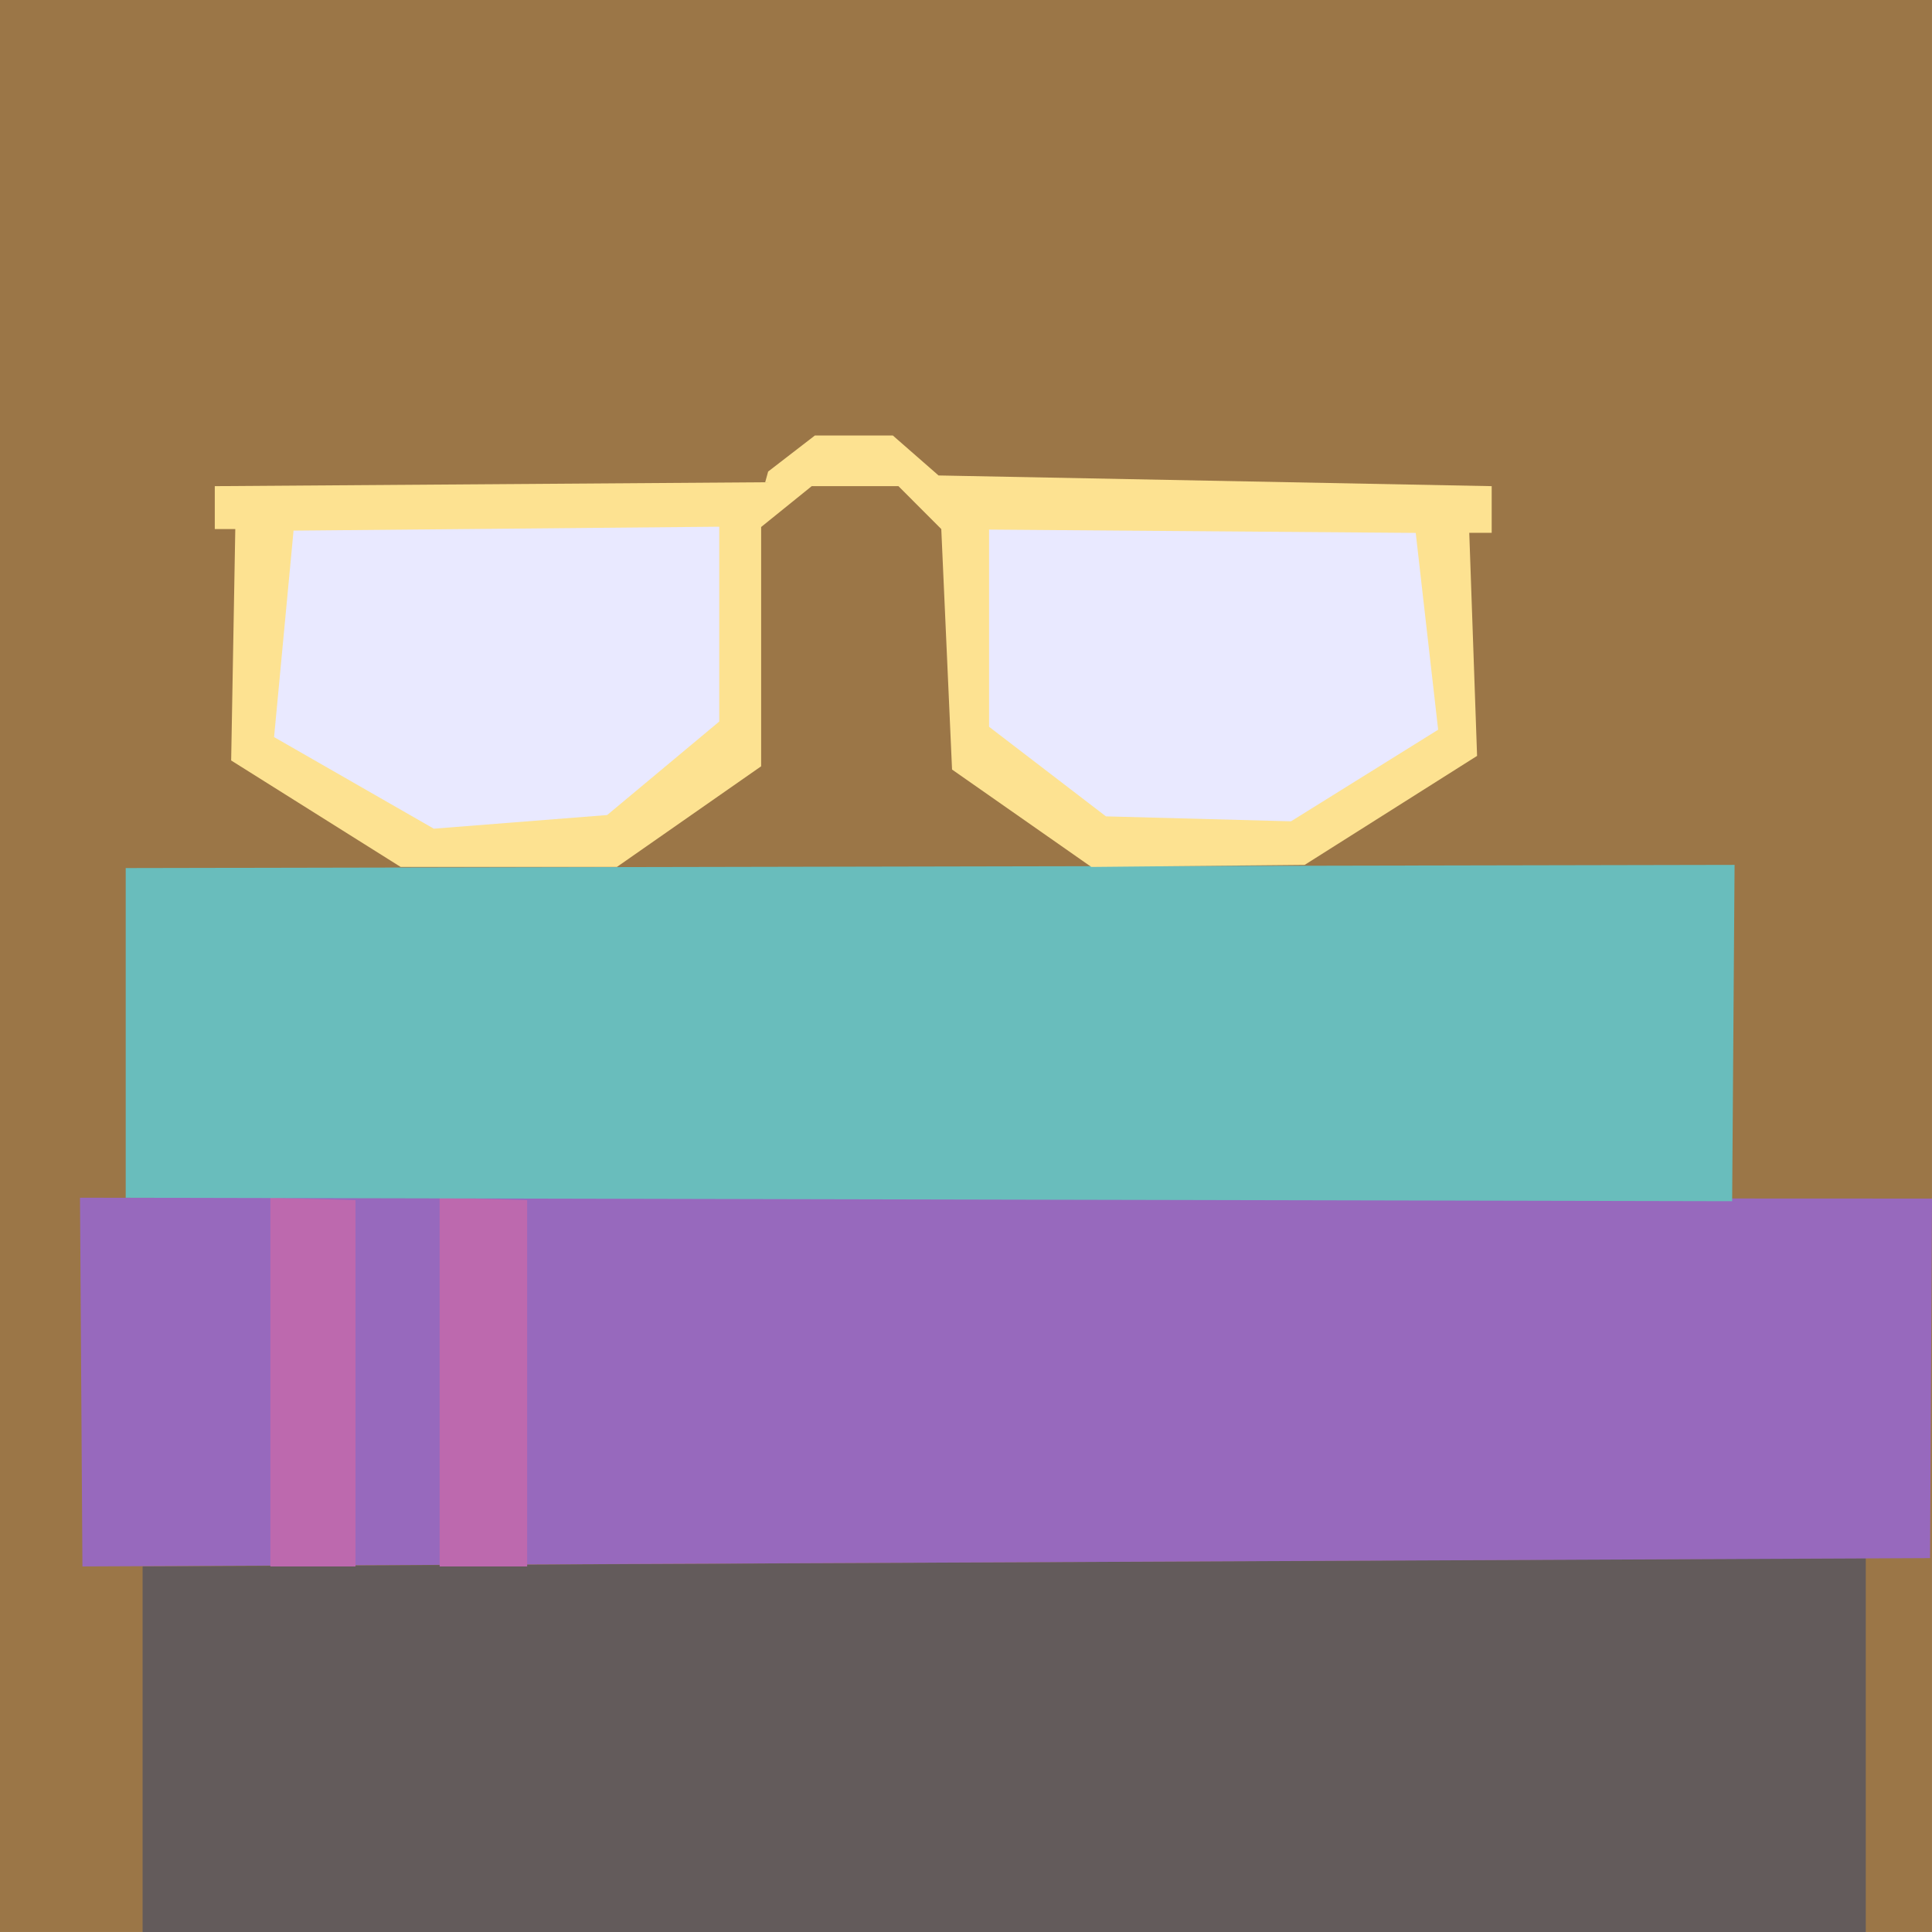
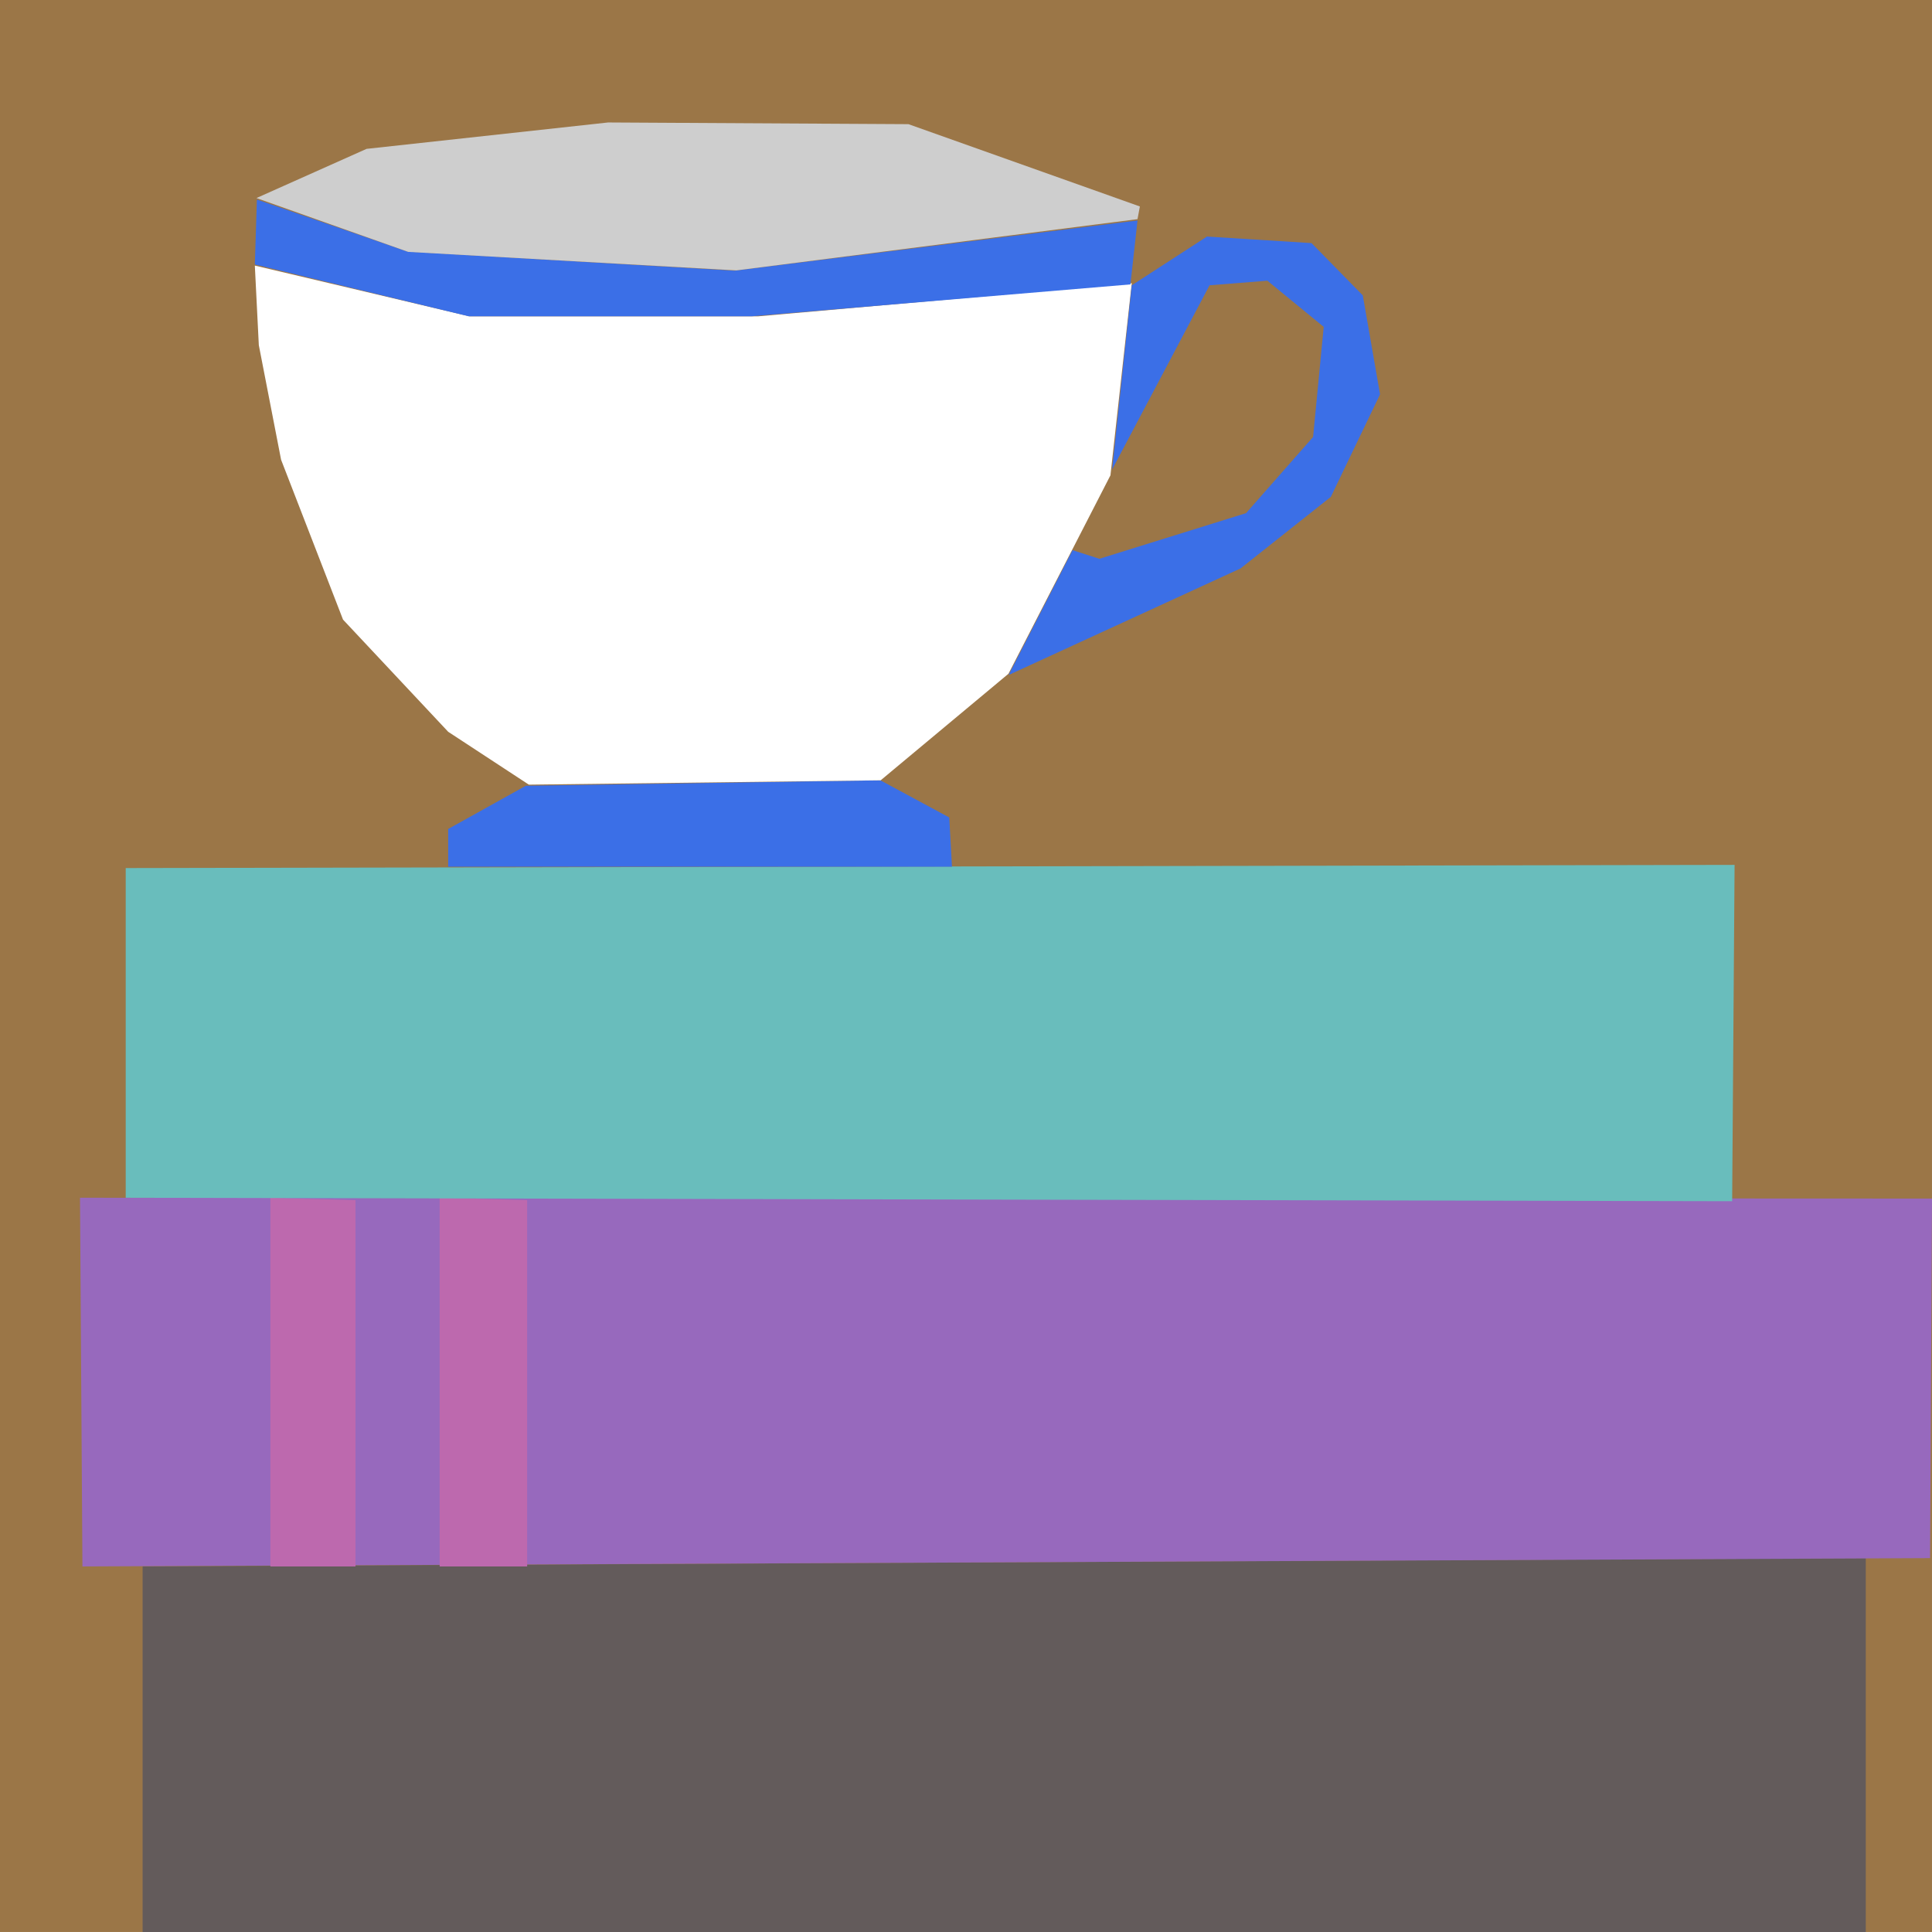
- <svg xmlns="http://www.w3.org/2000/svg" xmlns:xlink="http://www.w3.org/1999/xlink" version="1.1" preserveAspectRatio="xMidYMid meet" viewBox="354.722 54.722 262 262" width="262" height="262">
+ <svg xmlns="http://www.w3.org/2000/svg" xmlns:xlink="http://www.w3.org/1999/xlink" version="1.1" preserveAspectRatio="xMidYMid meet" viewBox="43.611 54.722 262 262" width="262" height="262">
  <defs>
-     <path d="M354.72 54.72L616.72 54.72L616.72 316.72L354.72 316.72L354.72 54.72Z" id="djKHcLnO4" />
-     <path d="M374.06 267.15L607.74 266.02L607.74 316.72L374.06 316.72L374.06 267.15Z" id="a4kQKeuDA" />
-     <path d="M365.57 217.15L616.72 217.26L616.46 266.02L365.9 267.15L365.57 217.15Z" id="d3TTRQMczm" />
-     <path d="M391.39 217.15L402.93 217.48L402.93 267.15L391.39 267.15L391.39 217.15Z" id="c4tu5SxoAQ" />
-     <path d="M414.34 217.15L426.21 217.47L426.21 267.15L414.34 267.15L414.34 217.15Z" id="a2i1uBjyAq" />
-     <path d="M371.77 172.44L589.95 172.01L589.62 217.62L371.77 217.15L371.77 172.44Z" id="a56TCSHKn4" />
-     <path d="M386.07 157.85L409.06 172.29L438.38 172.29L457.94 158.64L457.94 126.19L464.8 120.65L476.56 120.65L482.37 126.47L483.83 159.08L502.72 172.29L531.65 172.01L555.03 157.23L553.97 126.98L557.01 126.98L557.01 120.65L482 119.2L475.8 113.78L465.23 113.78L458.89 118.67L458.49 120.12L383.85 120.65L383.85 126.47L386.63 126.47L386.07 157.85Z" id="b37mgB2S0d" />
-     <path d="M391.89 154.68L413.55 167.1L437.06 165.25L452.26 152.57L452.26 126.15L394.53 126.68L391.89 154.68Z" id="e2O4sR8tZT" />
-     <path d="M488.85 153.28L504.7 165.43L529.8 166.1L549.75 153.68L546.71 126.99L488.85 126.54L488.85 153.28Z" id="b2UW7qxtq6" />
+     <path d="M43.61 54.72L305.61 54.72L305.61 316.72L43.61 316.72L43.61 54.72Z" id="b2zoUdSVdY" />
+     <path d="M62.95 267.15L296.63 266.02L296.63 316.72L62.95 316.72L62.95 267.15Z" id="a1XJg5AGq5" />
+     <path d="M54.46 217.15L305.61 217.26L305.35 266.02L54.79 267.15L54.46 217.15Z" id="a1TUp3Vfqs" />
+     <path d="M80.28 217.15L91.82 217.48L91.82 267.15L80.28 267.15L80.28 217.15Z" id="b21Gy6VkoL" />
+     <path d="M103.23 217.15L115.1 217.47L115.1 267.15L103.23 267.15L103.23 217.15Z" id="bRXv2izYP" />
+     <path d="M60.66 172.44L278.84 172.01L278.51 217.62L60.66 217.15L60.66 172.44Z" id="a7iTetJSmh" />
+     <path d="M104.39 167.14L114.92 161.28L163 160.54L172.34 165.58L172.71 172.26L104.39 172.26L104.39 167.14Z" id="a20VOcpiE" />
+     <path d="M180.37 146.09L194.2 119.18L197.09 93.13L146.4 97.62L107.28 97.62L78.17 90.74L78.71 101.53L81.73 117.07L90.13 138.75L104.39 153.96L115.33 161.13L163.04 160.54L180.37 146.09Z" id="i529CkqkDZ" />
+     <path d="M189.06 129.33L192.7 130.5L212.59 124.31L221.68 113.98L223.12 99.05L215.48 92.79L207.64 93.41L194.43 118.39L197.09 93.41L207.29 86.8L221.47 87.69L228.42 94.78L230.76 108.2L224.09 122.1L211.84 131.81L180.39 146.26L189.06 129.33Z" id="a8tnvwych" />
+     <path d="M145.6 97.61L107.15 97.61L78.17 90.59L78.45 81.78L98.89 88.85L143.23 91.43L197.87 84.62L196.91 93.29L145.6 97.61Z" id="b2TVQwmGGM" />
+     <path d="M198.19 82.72L166.81 71.56L126.08 71.33L93.32 74.91L78.39 81.58L98.97 88.88L143.46 91.39L197.87 84.44L198.19 82.72Z" id="a1BEtSd6jj" />
  </defs>
  <g>
    <g>
      <g>
-         <use xlink:href="#djKHcLnO4" opacity="1" fill="#9b7647" fill-opacity="1" />
+         <use xlink:href="#b2zoUdSVdY" opacity="1" fill="#9b7647" fill-opacity="1" />
      </g>
      <g>
-         <use xlink:href="#a4kQKeuDA" opacity="1" fill="#635b5b" fill-opacity="1" />
+         <use xlink:href="#a1XJg5AGq5" opacity="1" fill="#635b5b" fill-opacity="1" />
      </g>
      <g>
-         <use xlink:href="#d3TTRQMczm" opacity="1" fill="#9769bd" fill-opacity="1" />
+         <use xlink:href="#a1TUp3Vfqs" opacity="1" fill="#9769bd" fill-opacity="1" />
      </g>
      <g>
-         <use xlink:href="#c4tu5SxoAQ" opacity="1" fill="#bd69ae" fill-opacity="1" />
+         <use xlink:href="#b21Gy6VkoL" opacity="1" fill="#bd69ae" fill-opacity="1" />
      </g>
      <g>
-         <use xlink:href="#a2i1uBjyAq" opacity="1" fill="#bd69ae" fill-opacity="1" />
+         <use xlink:href="#bRXv2izYP" opacity="1" fill="#bd69ae" fill-opacity="1" />
      </g>
      <g>
-         <use xlink:href="#a56TCSHKn4" opacity="1" fill="#69bdbc" fill-opacity="1" />
+         <use xlink:href="#a7iTetJSmh" opacity="1" fill="#69bdbc" fill-opacity="1" />
      </g>
      <g>
-         <use xlink:href="#b37mgB2S0d" opacity="1" fill="#fde291" fill-opacity="1" />
+         <use xlink:href="#a20VOcpiE" opacity="1" fill="#3b6fe7" fill-opacity="1" />
      </g>
      <g>
-         <use xlink:href="#e2O4sR8tZT" opacity="1" fill="#e9e9ff" fill-opacity="1" />
+         <use xlink:href="#i529CkqkDZ" opacity="1" fill="#ffffff" fill-opacity="1" />
      </g>
      <g>
-         <use xlink:href="#b2UW7qxtq6" opacity="1" fill="#e9e9ff" fill-opacity="1" />
+         <use xlink:href="#a8tnvwych" opacity="1" fill="#3b6fe7" fill-opacity="1" />
+       </g>
+       <g>
+         <use xlink:href="#b2TVQwmGGM" opacity="1" fill="#3b6fe7" fill-opacity="1" />
+       </g>
+       <g>
+         <use xlink:href="#a1BEtSd6jj" opacity="1" fill="#cecece" fill-opacity="1" />
      </g>
    </g>
  </g>
</svg>
